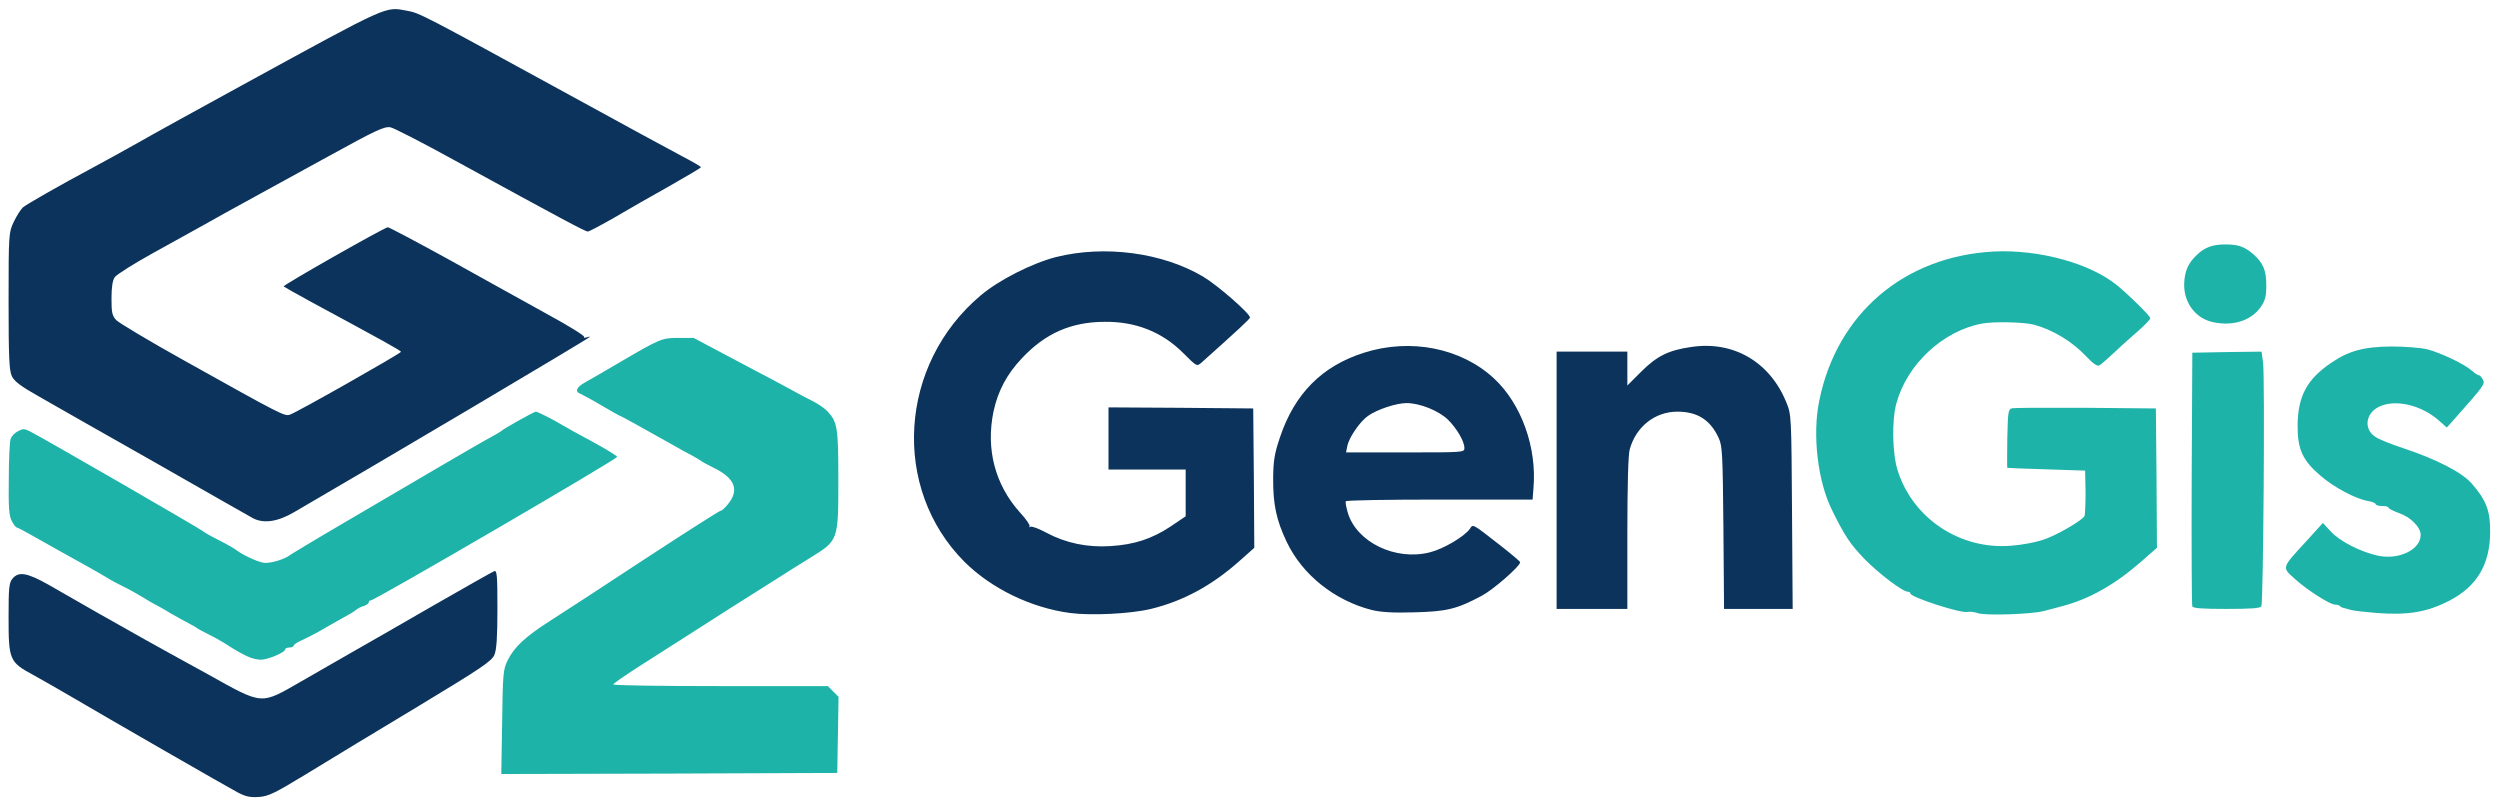
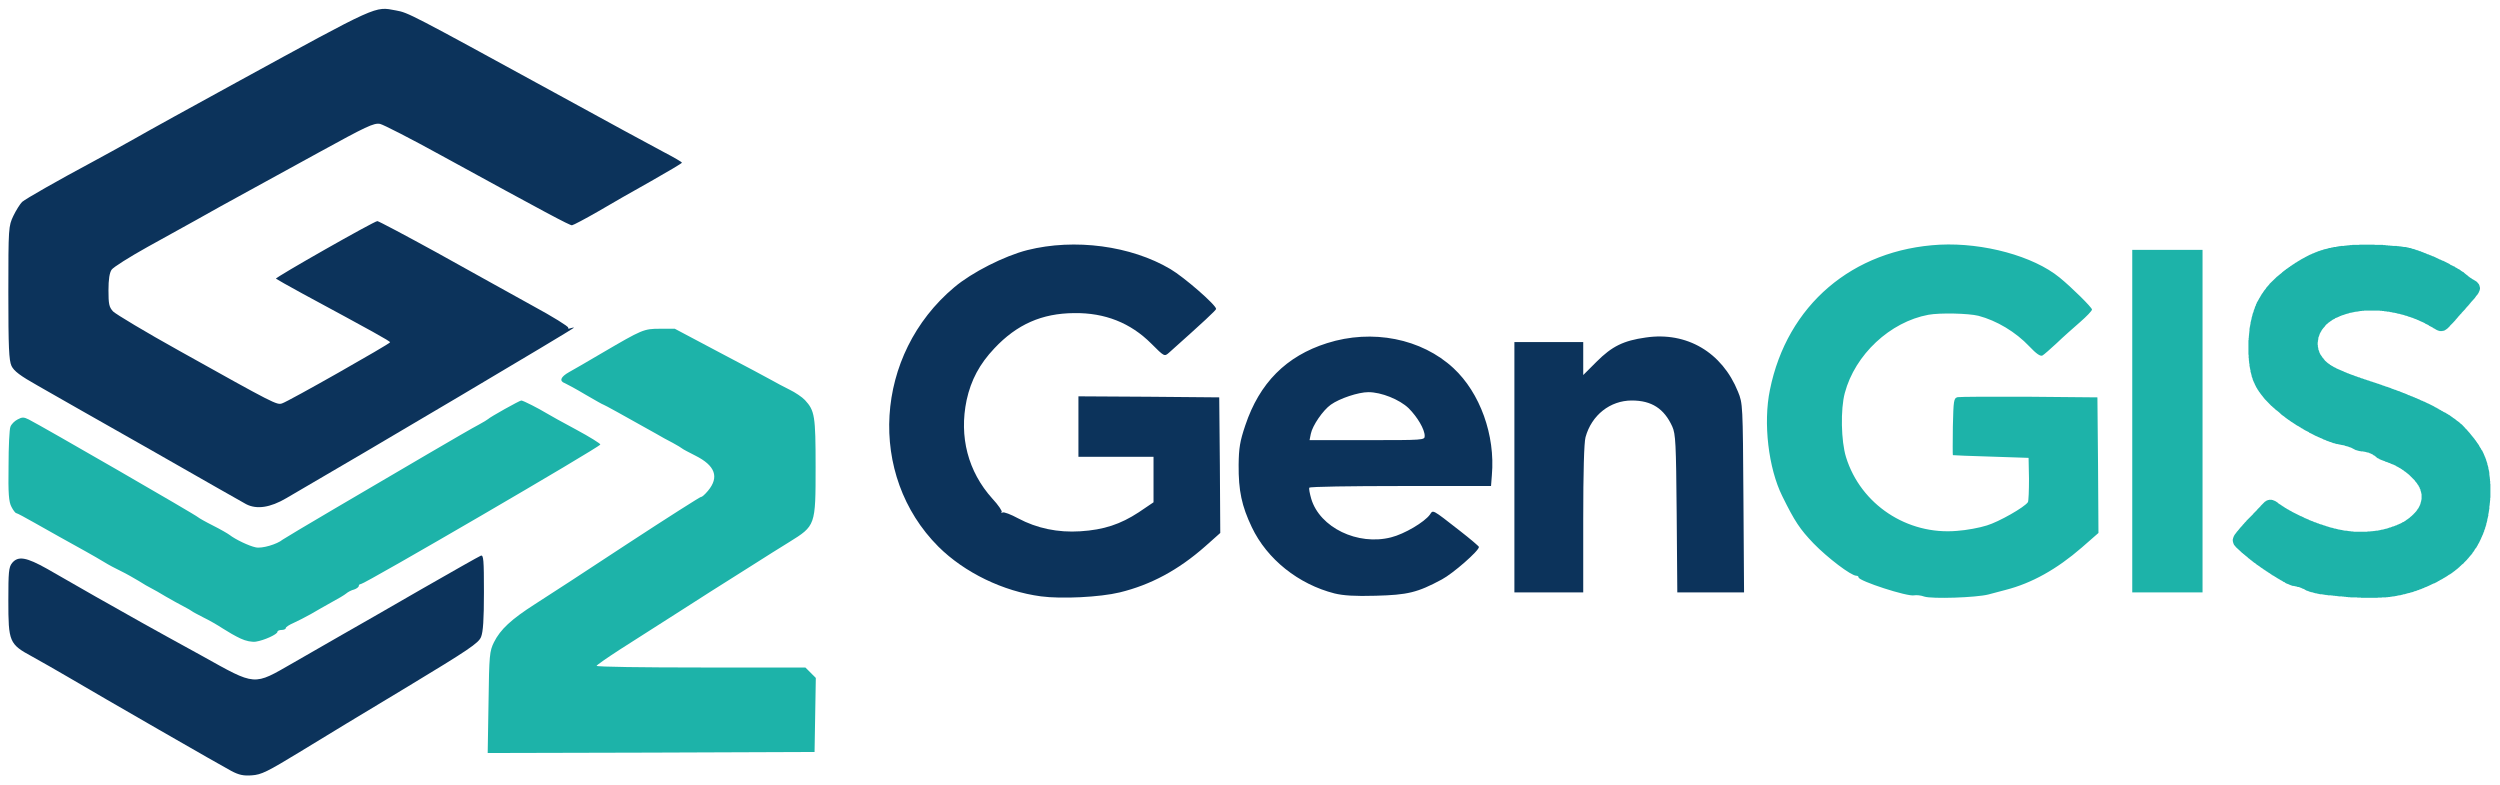
- <svg xmlns="http://www.w3.org/2000/svg" viewBox="0 0 1166 376" width="1166" height="376">
+ <svg xmlns="http://www.w3.org/2000/svg" viewBox="0 0 1198.5 376" width="1198.5" height="376">
  <path fill="#0c335b" fill-rule="nonzero" d="M110.9 369.6C106.3 367.2 49.3 334.4 32.5 324.5C27.5 321.6 19.9 317.2 15.5 314.8C4.4 308.8 4.0 307.8 4.0 287.9C4.0 274.2 4.2 271.9 5.8 269.9C8.7 266.4 12.6 267.1 22.6 272.7C27.5 275.5 38.0 281.5 46.0 286.1C54.0 290.6 63.9 296.2 68.0 298.5C72.1 300.8 85.1 308.0 96.8 314.4C123.0 329.0 121.3 328.8 140.5 317.8C147.7 313.7 158.2 307.6 164.0 304.3C169.8 301.0 186.8 291.3 201.8 282.6C216.8 274.0 229.7 266.7 230.5 266.4C231.8 265.9 232.0 268.3 232.0 283.9C232.0 297.1 231.6 303.0 230.6 305.4C229.4 308.3 224.7 311.5 195.4 329.2C176.7 340.4 153.5 354.5 143.7 360.5C128.1 370.0 125.3 371.4 120.7 371.7C116.7 372.0 114.5 371.5 110.9 369.6ZM499.1 285.9C480.9 283.5 462.4 274.5 449.9 262.1C415.6 227.8 419.1 169.9 457.5 137.7C465.9 130.6 481.5 122.7 492.5 119.9C515.2 114.2 542.2 117.8 561.1 129.0C567.7 132.9 583.0 146.2 583.0 148.1C583.0 148.7 577.2 154.1 560.4 169.1C558.2 171.0 558.2 171.0 551.9 164.7C542.0 154.8 529.7 149.9 515.0 150.1C499.5 150.2 487.5 155.5 476.7 167.0C469.6 174.5 465.5 182.2 463.4 191.8C459.7 209.4 464.1 226.1 475.7 239.0C478.6 242.1 480.6 245.1 480.2 245.5C479.8 246.0 480.0 246.0 480.6 245.7C481.2 245.3 484.6 246.6 488.1 248.5C497.1 253.3 507.2 255.4 517.9 254.7C529.2 254.0 537.2 251.3 545.9 245.6L553.0 240.8L553.0 229.9L553.0 219.0L535.0 219.0L517.0 219.0L517.0 204.5L517.0 190.0L550.8 190.2L584.5 190.5L584.8 223.0L585.0 255.5L577.8 261.9C564.9 273.3 551.6 280.4 536.8 284.0C527.3 286.3 508.9 287.2 499.1 285.9ZM639.8 284.5C622.5 280.1 607.4 268.1 600.1 252.7C595.3 242.6 593.7 235.3 593.8 222.8C593.9 214.8 594.4 211.6 597.0 203.9C603.8 183.6 616.6 170.7 636.2 164.5C657.9 157.6 681.5 162.3 696.8 176.5C709.5 188.3 716.9 208.6 715.2 227.8L714.8 233.0L671.5 233.0C647.6 233.0 627.9 233.3 627.7 233.8C627.4 234.2 627.9 236.6 628.6 239.1C632.7 252.9 650.9 261.7 666.9 257.6C673.3 256.0 682.9 250.3 685.5 246.7C687.1 244.4 686.2 243.8 699.9 254.5C704.9 258.4 708.9 261.8 709.0 262.2C709.1 264.0 696.5 275.0 691.2 277.8C679.5 284.1 674.8 285.2 659.5 285.6C649.5 285.9 643.9 285.5 639.8 284.5ZM726.0 224.0L726.0 164.0L742.5 164.0L759.0 164.0L759.0 171.9L759.0 179.8L765.4 173.4C772.8 166.0 778.3 163.3 789.0 161.8C808.6 158.9 825.6 168.9 833.2 187.8C835.5 193.4 835.5 194.1 835.8 238.8L836.1 284.0L820.1 284.0L804.1 284.0L803.8 246.2C803.5 212.4 803.3 208.1 801.7 204.5C797.8 195.9 791.8 192.0 782.3 192.0C771.9 192.0 763.0 199.0 760.1 209.6C759.4 212.1 759.0 226.4 759.0 248.8L759.0 284.0L742.5 284.0L726.0 284.0L726.0 224.0ZM118.0 241.7C116.6 241.0 96.2 229.3 72.5 215.8C48.8 202.4 24.4 188.5 18.3 185.0C9.6 180.1 6.7 177.9 5.5 175.4C4.3 172.7 4.0 166.8 4.0 140.3C4.0 109.0 4.1 108.4 6.4 103.5C7.7 100.8 9.6 97.8 10.6 96.8C12.5 95.2 27.2 86.8 44.0 77.8C48.7 75.3 57.9 70.2 64.5 66.5C71.1 62.7 92.9 50.7 113.0 39.7C182.3 1.8 179.5 3.1 189.8 5.0C195.8 6.1 196.5 6.5 266.0 44.5C289.9 57.6 313.4 70.4 318.2 72.9C323.0 75.4 327.0 77.7 326.9 78.0C326.9 78.3 320.3 82.2 312.2 86.8C304.1 91.3 292.6 97.9 286.5 101.5C280.4 105.0 274.9 107.9 274.2 108.0C273.0 108.0 262.1 102.2 211.7 74.6C197.0 66.5 183.7 59.7 182.2 59.4C179.3 58.8 175.4 60.7 153.0 73.0C147.2 76.2 133.3 83.8 122.0 90.0C110.7 96.2 98.1 103.1 94.0 105.5C89.9 107.8 79.4 113.6 70.7 118.4C62.1 123.2 54.3 128.1 53.5 129.3C52.5 130.8 52.0 133.9 52.0 139.2C52.0 145.8 52.3 147.2 54.2 149.3C55.5 150.6 69.8 159.2 86.0 168.2C131.8 193.8 132.7 194.2 135.2 193.4C138.2 192.5 187.0 164.8 187.0 164.1C187.0 163.5 178.8 159.0 145.1 140.8C138.3 137.1 132.5 133.8 132.3 133.6C131.7 133.1 179.4 106.0 180.9 106.0C181.5 106.0 194.5 112.9 209.8 121.3C225.0 129.8 245.5 141.1 255.2 146.5C265.0 151.8 272.7 156.6 272.4 157.1C272.1 157.6 272.7 157.7 273.7 157.3C274.7 157.0 275.3 156.9 275.0 157.2C274.0 158.3 176.1 216.3 137.3 238.8C129.5 243.4 123.0 244.3 118.0 241.7ZM683.0 209.0C683.0 205.8 679.5 199.9 675.3 195.7C670.9 191.5 662.2 188.0 656.0 188.0C651.2 188.0 642.2 191.0 638.0 194.0C634.2 196.7 629.2 204.0 628.4 208.0L627.8 211.0L655.4 211.0C682.5 211.0 683.0 211.0 683.0 209.0Z" />
-   <path fill="#1db3a9" fill-rule="nonzero" d="M234.2 336.8C234.5 313.9 234.7 312.2 236.8 307.9C239.9 301.7 245.1 296.9 256.5 289.6C261.7 286.3 281.7 273.3 300.8 260.7C319.9 248.2 335.8 238.1 336.1 238.2C336.4 238.4 337.9 237.1 339.4 235.3C344.9 228.7 342.9 223.2 333.3 218.4C330.1 216.8 327.3 215.3 327.0 215.0C326.7 214.7 324.7 213.5 322.5 212.3C320.3 211.2 316.7 209.2 314.5 207.9C299.0 199.2 289.6 194.0 289.3 194.0C289.0 194.0 285.2 191.8 280.7 189.2C276.2 186.5 271.7 184.1 270.8 183.7C268.0 182.7 268.7 180.7 272.8 178.4C274.8 177.3 281.9 173.2 288.5 169.3C308.0 157.9 308.6 157.6 316.5 157.6L323.5 157.6L345.0 169.0C356.8 175.2 368.1 181.2 370.0 182.3C371.9 183.4 375.7 185.4 378.5 186.8C381.2 188.1 384.6 190.4 385.9 191.8C390.6 196.9 391.0 199.4 391.0 223.7C391.0 252.1 391.0 252.0 378.3 259.9C373.4 262.9 366.6 267.2 363.0 269.5C359.4 271.8 353.8 275.3 350.5 277.4C347.2 279.4 336.3 286.4 326.3 292.8C316.2 299.2 303.1 307.6 297.0 311.5C291.0 315.4 286.1 318.8 286.0 319.2C286.0 319.7 308.5 320.0 336.0 320.0L386.1 320.0L388.6 322.5L391.1 325.0L390.8 342.7L390.5 360.5L312.2 360.8L233.8 361.0L234.2 336.8ZM115.3 306.1C112.9 305.0 109.1 302.8 106.8 301.3C104.4 299.7 100.2 297.3 97.5 296.0C94.8 294.6 92.3 293.3 92.0 293.0C91.7 292.7 89.9 291.7 88.0 290.7C86.1 289.7 82.2 287.6 79.5 286.0C76.8 284.3 73.6 282.6 72.5 282.0C71.4 281.5 68.7 279.9 66.5 278.5C64.3 277.2 60.5 275.0 58.0 273.8C55.5 272.6 51.9 270.7 50.0 269.5C48.1 268.3 44.0 266.0 41.0 264.3C31.6 259.1 24.8 255.3 16.5 250.6C12.1 248.1 8.2 246.0 7.8 246.0C7.4 246.0 6.3 244.6 5.5 243.0C4.2 240.6 3.9 236.6 4.1 223.3C4.1 214.2 4.5 205.7 5.0 204.6C5.4 203.4 7.0 201.8 8.4 201.1C10.6 199.9 11.4 199.9 13.8 201.1C20.3 204.4 94.3 247.1 95.0 248.0C95.3 248.3 98.4 250.1 102.0 251.9C105.6 253.7 109.2 255.8 110.0 256.4C112.8 258.6 119.5 261.8 122.6 262.4C125.5 263.1 132.9 260.9 135.5 258.7C136.1 258.3 147.3 251.5 160.5 243.8C173.7 236.1 193.7 224.3 205.0 217.7C216.3 211.1 227.3 204.7 229.5 203.6C231.7 202.4 233.7 201.2 234.0 200.9C234.8 200.0 249.1 192.0 249.9 192.0C250.8 192.0 258.4 195.9 262.0 198.1C263.4 199.0 269.8 202.5 276.3 206.0C282.8 209.5 287.9 212.7 287.8 213.1C287.3 214.5 174.8 280.0 173.0 280.0C172.4 280.0 172.0 280.4 172.0 280.9C172.0 281.4 171.0 282.2 169.8 282.6C168.5 282.9 166.8 283.8 166.0 284.5C165.2 285.2 162.0 287.1 159.0 288.7C156.0 290.4 151.5 292.9 149.0 294.4C146.5 295.8 142.8 297.7 140.8 298.6C138.7 299.5 137.0 300.6 137.0 301.1C137.0 301.6 136.1 302.0 135.0 302.0C133.9 302.0 133.0 302.4 133.0 302.9C133.0 304.1 126.6 307.0 122.7 307.6C120.8 307.9 117.8 307.3 115.3 306.1ZM922.5 286.0C920.9 285.4 918.7 285.2 917.7 285.4C914.6 286.2 891.0 278.5 891.0 276.8C891.0 276.3 890.5 276.0 889.9 276.0C887.4 276.0 876.1 267.4 869.4 260.5C862.9 253.7 860.4 250.0 854.4 237.8C847.8 224.5 845.2 202.8 848.5 186.9C856.7 146.3 888.1 119.5 930.0 117.3C951.0 116.3 974.8 122.8 987.3 133.0C993.0 137.6 1003.0 147.5 1002.9 148.4C1002.9 149.0 1000.3 151.7 997.2 154.4C994.1 157.1 989.0 161.6 986.0 164.5C983.0 167.3 979.9 170.0 979.2 170.4C978.2 171.0 976.2 169.6 972.9 166.1C966.3 159.1 957.2 153.7 948.5 151.4C943.7 150.2 930.0 149.9 924.5 150.9C906.1 154.3 889.3 170.0 884.4 188.4C882.3 196.2 882.6 211.5 885.0 219.2C892.0 241.8 914.3 256.6 938.2 254.5C942.7 254.2 949.1 253.0 952.5 251.9C958.2 250.2 970.7 243.1 972.2 240.7C972.5 240.1 972.7 235.1 972.7 229.6L972.5 219.5L954.5 218.9C944.6 218.6 936.4 218.3 936.2 218.2C936.1 218.1 936.1 211.9 936.2 204.5C936.5 191.9 936.6 190.9 938.5 190.4C939.6 190.2 955.1 190.1 973.0 190.2L1005.5 190.5L1005.8 223.0L1006.0 255.5L998.0 262.5C986.0 272.9 974.0 279.6 961.5 282.8C959.3 283.4 955.5 284.4 953.2 285.0C947.3 286.5 926.2 287.2 922.5 286.0ZM1108.5 285.9C1103.5 285.5 1098.4 284.9 1097.0 284.6C1095.6 284.2 1094.0 283.8 1093.3 283.6C1092.6 283.5 1091.7 283.1 1091.4 282.7C1091.0 282.3 1090.0 282.0 1089.1 282.0C1086.7 282.0 1075.9 275.1 1070.2 269.9C1064.2 264.5 1064.1 265.0 1075.5 252.6L1083.4 243.9L1087.1 247.9C1091.3 252.5 1101.2 257.5 1109.2 259.2C1119.0 261.2 1129.0 256.3 1129.0 249.5C1129.0 245.9 1124.4 241.2 1118.9 239.3C1116.2 238.3 1114.0 237.2 1114.0 236.8C1114.0 236.3 1112.7 236.0 1111.0 236.0C1109.3 236.0 1108.0 235.6 1108.0 235.1C1108.0 234.7 1106.5 234.0 1104.6 233.7C1098.9 232.8 1088.5 227.3 1082.2 221.8C1073.8 214.6 1071.5 209.4 1071.6 198.0C1071.8 184.8 1076.0 176.9 1087.0 169.4C1095.4 163.6 1102.5 161.7 1115.5 161.6C1121.6 161.6 1129.0 162.2 1132.0 162.9C1138.2 164.5 1149.3 169.7 1152.9 172.9C1154.2 174.1 1155.7 175.0 1156.1 175.0C1156.6 175.0 1157.4 175.9 1158.0 177.0C1159.1 179.1 1158.7 179.7 1145.4 194.7L1141.2 199.4L1137.0 195.7C1128.9 188.8 1117.0 186.1 1109.6 189.7C1103.3 192.7 1102.3 200.1 1107.8 203.7C1109.3 204.8 1115.0 207.1 1120.5 208.9C1136.4 214.2 1148.1 220.2 1152.8 225.5C1159.5 233.2 1161.5 238.2 1161.4 248.0C1161.4 263.2 1155.2 273.6 1142.3 280.2C1132.0 285.5 1123.1 287.0 1108.5 285.9ZM1022.5 282.8C1022.2 282.1 1022.1 255.2 1022.2 223.0L1022.5 164.5L1038.7 164.2L1054.8 164.0L1055.5 169.2C1056.4 176.7 1055.6 281.2 1054.7 282.8C1054.1 283.7 1049.7 284.0 1038.4 284.0C1027.0 284.0 1022.8 283.7 1022.5 282.8ZM1031.5 150.1C1023.8 148.2 1018.5 141.0 1018.7 132.4C1018.9 126.5 1020.5 122.7 1024.7 118.8C1028.4 115.3 1032.0 114.0 1038.0 114.0C1044.0 114.0 1047.0 115.1 1051.1 118.7C1055.6 122.8 1057.0 126.1 1057.0 133.1C1057.0 138.3 1056.5 140.1 1054.4 143.2C1049.8 149.7 1041.1 152.4 1031.5 150.1Z" />
+   <path fill="#1db3a9" fill-rule="nonzero" d="M234.2 336.8C234.5 313.9 234.7 312.2 236.8 307.9C239.9 301.7 245.1 296.9 256.5 289.6C261.7 286.3 281.7 273.3 300.8 260.7C319.9 248.2 335.8 238.1 336.1 238.2C336.4 238.4 337.9 237.1 339.4 235.3C344.9 228.7 342.9 223.2 333.3 218.4C330.1 216.8 327.3 215.3 327.0 215.0C326.7 214.7 324.7 213.5 322.5 212.3C320.3 211.2 316.7 209.2 314.5 207.9C299.0 199.2 289.6 194.0 289.3 194.0C289.0 194.0 285.2 191.8 280.7 189.2C276.2 186.5 271.7 184.1 270.8 183.7C268.0 182.7 268.7 180.7 272.8 178.4C274.8 177.3 281.9 173.2 288.5 169.3C308.0 157.9 308.6 157.6 316.5 157.6L323.5 157.6L345.0 169.0C356.8 175.2 368.1 181.2 370.0 182.3C371.9 183.4 375.7 185.4 378.5 186.8C381.2 188.1 384.6 190.4 385.9 191.8C390.6 196.9 391.0 199.4 391.0 223.7C391.0 252.1 391.0 252.0 378.3 259.9C373.4 262.9 366.6 267.2 363.0 269.5C359.4 271.8 353.8 275.3 350.5 277.4C347.2 279.4 336.3 286.4 326.3 292.8C316.2 299.2 303.1 307.6 297.0 311.5C291.0 315.4 286.1 318.8 286.0 319.2C286.0 319.7 308.5 320.0 336.0 320.0L386.1 320.0L388.6 322.5L391.1 325.0L390.8 342.7L390.5 360.5L312.2 360.8L233.8 361.0L234.2 336.8ZM115.3 306.1C112.9 305.0 109.1 302.8 106.8 301.3C104.4 299.7 100.2 297.3 97.5 296.0C94.8 294.6 92.3 293.3 92.0 293.0C91.7 292.7 89.9 291.7 88.0 290.7C86.1 289.7 82.2 287.6 79.5 286.0C76.8 284.3 73.6 282.6 72.5 282.0C71.4 281.5 68.7 279.9 66.5 278.5C64.3 277.2 60.5 275.0 58.0 273.8C55.5 272.6 51.9 270.7 50.0 269.5C48.1 268.3 44.0 266.0 41.0 264.3C31.6 259.1 24.8 255.3 16.5 250.6C12.1 248.1 8.2 246.0 7.8 246.0C7.4 246.0 6.3 244.6 5.5 243.0C4.2 240.6 3.9 236.6 4.1 223.3C4.1 214.2 4.5 205.7 5.0 204.6C5.4 203.4 7.0 201.8 8.4 201.1C10.6 199.9 11.4 199.9 13.8 201.1C20.3 204.4 94.3 247.1 95.0 248.0C95.3 248.3 98.4 250.1 102.0 251.9C105.6 253.7 109.2 255.8 110.0 256.4C112.8 258.6 119.5 261.8 122.6 262.4C125.5 263.1 132.9 260.9 135.5 258.7C136.1 258.3 147.3 251.5 160.5 243.8C173.7 236.1 193.7 224.3 205.0 217.7C216.3 211.1 227.3 204.7 229.5 203.6C231.7 202.4 233.7 201.2 234.0 200.9C234.8 200.0 249.1 192.0 249.9 192.0C250.8 192.0 258.4 195.9 262.0 198.1C263.4 199.0 269.8 202.5 276.3 206.0C282.8 209.5 287.9 212.7 287.8 213.1C287.3 214.5 174.8 280.0 173.0 280.0C172.4 280.0 172.0 280.4 172.0 280.9C172.0 281.4 171.0 282.2 169.8 282.6C168.5 282.9 166.8 283.8 166.0 284.5C165.2 285.2 162.0 287.1 159.0 288.7C156.0 290.4 151.5 292.9 149.0 294.4C146.5 295.8 142.8 297.7 140.8 298.6C138.7 299.5 137.0 300.6 137.0 301.1C137.0 301.6 136.1 302.0 135.0 302.0C133.9 302.0 133.0 302.4 133.0 302.9C133.0 304.1 126.6 307.0 122.7 307.6C120.8 307.9 117.8 307.3 115.3 306.1ZM922.5 286.0C920.9 285.4 918.7 285.2 917.7 285.4C914.6 286.2 891.0 278.5 891.0 276.8C891.0 276.3 890.5 276.0 889.9 276.0C887.4 276.0 876.1 267.4 869.4 260.5C862.9 253.7 860.4 250.0 854.4 237.8C847.8 224.5 845.2 202.8 848.5 186.9C856.7 146.3 888.1 119.5 930.0 117.3C951.0 116.3 974.8 122.8 987.3 133.0C993.0 137.6 1003.0 147.5 1002.9 148.4C1002.9 149.0 1000.3 151.7 997.2 154.4C994.1 157.1 989.0 161.6 986.0 164.5C983.0 167.3 979.9 170.0 979.2 170.4C978.2 171.0 976.2 169.6 972.9 166.1C966.3 159.1 957.2 153.7 948.5 151.4C943.7 150.2 930.0 149.9 924.5 150.9C906.1 154.3 889.3 170.0 884.4 188.4C882.3 196.2 882.6 211.5 885.0 219.2C892.0 241.8 914.3 256.6 938.2 254.5C942.7 254.2 949.1 253.0 952.5 251.9C958.2 250.2 970.7 243.1 972.2 240.7C972.5 240.1 972.7 235.1 972.7 229.6L972.5 219.5L954.5 218.9C944.6 218.6 936.4 218.3 936.2 218.2C936.1 218.1 936.1 211.9 936.2 204.5C936.5 191.9 936.6 190.9 938.5 190.4C939.6 190.2 955.1 190.1 973.0 190.2L1005.5 190.5L1005.8 223.0L1006.0 255.5L998.0 262.5C986.0 272.9 974.0 279.6 961.5 282.8C959.3 283.4 955.5 284.4 953.2 285.0C947.3 286.5 926.2 287.2 922.5 286.0ZM1022.2 119.8L1055.9 119.8L1055.9 284.0L1022.2 284.0ZM1122.2 117.9L1122.1 118.0L1121.5 118.0L1121.4 118.1L1120.9 118.1L1120.9 118.2L1120.4 118.2L1120.4 118.3L1119.9 118.3L1119.9 118.4L1119.4 118.4L1119.4 118.4L1118.9 118.4L1118.9 118.5L1118.4 118.5L1118.4 118.6L1117.6 118.7L1117.5 118.8L1117.3 118.8L1117.2 118.9L1116.9 118.9L1116.8 118.9L1116.5 118.9L1116.4 119.0L1116.2 119.0L1116.1 119.1L1115.9 119.1L1115.8 119.2L1115.5 119.2L1115.4 119.3L1115.2 119.3L1115.1 119.4L1114.5 119.4L1114.4 119.5L1114.3 119.5L1114.2 119.6L1113.9 119.6L1113.6 119.8L1113.4 119.8L1113.3 119.9L1113.1 119.9L1113.0 119.9L1112.9 119.9L1112.8 120.0L1112.6 120.0L1112.5 120.1L1112.4 120.1L1112.3 120.2L1112.1 120.2L1112.0 120.3L1111.9 120.3L1111.8 120.4L1111.4 120.4L1111.1 120.6L1110.7 120.7L1110.4 120.9L1110.3 120.9L1110.0 121.0L1109.9 121.0L1109.4 121.3L1109.3 121.3L1108.9 121.5L1108.7 121.5L1107.8 122.0L1107.6 122.0L1104.9 123.4L1104.8 123.5L1104.2 123.8L1104.0 123.9L1102.9 124.5L1102.7 124.7L1102.4 124.8L1102.3 124.9L1101.6 125.3L1100.7 125.9L1100.4 126.0L1099.8 126.5L1099.5 126.6L1099.4 126.8L1099.3 126.8L1099.1 126.9L1099.0 126.9L1098.9 127.1L1098.8 127.1L1098.6 127.3L1098.5 127.3L1098.4 127.4L1098.0 127.6L1097.8 127.9L1097.7 127.9L1097.5 128.0L1097.4 128.0L1097.3 128.2L1096.9 128.4L1096.7 128.6L1096.4 128.8L1096.1 129.0L1096.0 129.0L1095.8 129.3L1095.7 129.3L1095.4 129.5L1095.4 129.5L1095.1 129.8L1095.0 129.8L1094.3 130.4L1094.2 130.4L1093.8 130.9L1093.7 130.9L1093.3 131.3L1093.2 131.3L1092.8 131.7L1092.7 131.7L1092.2 132.2L1092.1 132.2L1091.7 132.6L1091.6 132.6L1090.9 133.3L1090.9 133.3L1088.0 136.1L1088.0 136.2L1087.4 136.9L1087.4 136.9L1086.5 137.9L1086.5 137.9L1086.3 138.2L1086.3 138.3L1085.3 139.5L1085.1 139.9L1084.9 140.1L1084.9 140.2L1084.2 141.1L1084.1 141.4L1083.8 141.8L1083.4 142.6L1083.2 142.8L1083.0 143.2L1082.9 143.4L1082.5 144.1L1082.4 144.3L1081.9 145.1L1081.9 145.3L1081.5 146.0L1081.5 146.2L1081.4 146.4L1081.4 146.6L1081.1 147.0L1081.0 147.4L1080.9 147.7L1080.9 147.9L1080.8 147.9L1080.8 148.1L1080.7 148.2L1080.7 148.4L1080.6 148.4L1080.6 148.6L1080.5 148.7L1080.5 148.9L1080.4 148.9L1080.4 149.1L1080.4 149.2L1080.4 149.4L1080.3 149.4L1080.3 149.6L1080.2 149.7L1080.2 149.9L1080.0 150.2L1080.0 150.4L1079.9 150.5L1079.9 150.7L1079.8 151.0L1079.8 151.3L1079.7 151.4L1079.7 151.6L1079.6 151.7L1079.6 151.9L1079.5 152.0L1079.5 152.3L1079.4 152.4L1079.4 152.6L1079.4 152.7L1079.4 152.9L1079.3 153.0L1079.3 153.4L1079.2 153.4L1079.2 153.7L1079.1 153.8L1079.1 154.1L1079.0 154.2L1079.0 154.5L1078.9 154.6L1078.9 154.9L1078.9 155.0L1078.9 155.4L1078.8 155.4L1078.8 155.9L1078.7 155.9L1078.7 156.4L1078.6 156.4L1078.6 156.9L1078.5 156.9L1078.5 157.4L1078.4 157.5L1078.4 158.1L1078.4 158.2L1078.4 158.9L1078.3 158.9L1078.3 159.8L1078.2 159.9L1078.2 160.8L1078.1 160.9L1078.1 161.9L1078.0 161.9L1078.0 163.0L1077.9 163.1L1077.9 164.7L1077.9 164.8L1077.9 168.2L1077.9 168.3L1077.9 170.0L1078.0 170.1L1078.0 171.7L1078.1 171.8L1078.1 172.9L1078.2 172.9L1078.2 173.8L1078.3 173.9L1078.3 174.4L1078.4 174.5L1078.4 175.0L1078.4 175.1L1078.4 175.5L1078.5 175.6L1078.5 176.0L1078.6 176.1L1078.6 176.5L1078.7 176.6L1078.7 177.0L1078.8 177.1L1078.8 177.4L1078.9 177.5L1078.9 178.3L1079.0 178.4L1079.0 178.6L1079.1 178.7L1079.1 178.9L1079.2 179.0L1079.2 179.4L1079.4 179.7L1079.4 179.9L1079.4 180.0L1079.5 180.6L1079.6 180.7L1079.6 180.9L1079.7 180.9L1079.7 181.1L1079.8 181.2L1079.8 181.4L1079.9 181.4L1079.9 181.9L1080.1 182.1L1080.1 182.3L1080.4 182.9L1080.4 183.1L1080.8 183.7L1080.8 183.9L1081.8 185.9L1081.9 186.0L1082.3 186.7L1082.4 186.9L1082.4 186.9L1082.6 187.1L1082.6 187.2L1082.8 187.4L1082.8 187.4L1082.9 187.6L1082.9 187.7L1083.1 187.9L1083.1 187.9L1083.3 188.1L1083.4 188.4L1083.7 188.7L1083.9 189.0L1084.2 189.4L1084.2 189.4L1084.8 190.1L1084.8 190.2L1085.2 190.6L1085.2 190.7L1085.6 191.1L1085.6 191.2L1086.3 191.9L1086.3 191.9L1088.9 194.6L1089.0 194.6L1089.8 195.4L1089.9 195.4L1090.4 195.9L1090.5 195.9L1090.9 196.4L1091.0 196.4L1091.6 196.9L1091.7 196.9L1092.2 197.4L1092.3 197.4L1093.9 198.9L1093.9 198.9L1094.3 199.2L1094.4 199.2L1094.7 199.5L1094.8 199.5L1096.0 200.5L1096.1 200.5L1096.3 200.7L1096.6 200.9L1096.9 201.1L1096.9 201.1L1097.1 201.3L1097.4 201.4L1097.7 201.7L1097.8 201.7L1097.9 201.9L1098.3 202.0L1098.5 202.3L1098.6 202.3L1098.8 202.4L1098.9 202.4L1099.0 202.6L1099.1 202.6L1100.3 203.4L1100.5 203.5L1100.7 203.7L1100.9 203.8L1101.4 204.1L1102.2 204.5L1102.4 204.7L1102.6 204.8L1102.8 204.9L1103.0 205.0L1103.2 205.2L1103.4 205.3L1103.6 205.4L1103.9 205.5L1104.0 205.7L1104.3 205.8L1104.9 206.2L1106.9 207.2L1107.0 207.4L1107.9 207.8L1108.1 207.9L1110.4 209.1L1110.6 209.1L1111.5 209.6L1111.7 209.6L1112.4 210.0L1112.6 210.0L1113.4 210.4L1113.5 210.4L1113.9 210.7L1114.1 210.7L1114.5 210.9L1114.7 210.9L1115.4 211.3L1115.8 211.4L1116.0 211.5L1116.2 211.5L1116.3 211.6L1116.7 211.7L1116.9 211.9L1117.1 211.9L1117.2 211.9L1117.4 211.9L1117.4 212.0L1117.6 212.0L1117.7 212.1L1117.9 212.1L1117.9 212.2L1118.1 212.2L1118.2 212.3L1118.4 212.3L1118.4 212.4L1118.6 212.4L1118.9 212.5L1119.2 212.5L1119.5 212.7L1119.8 212.7L1119.9 212.8L1120.1 212.8L1120.2 212.9L1120.4 212.9L1120.5 212.9L1120.9 212.9L1120.9 213.0L1121.3 213.0L1121.4 213.1L1121.8 213.1L1121.9 213.2L1122.3 213.2L1122.4 213.3L1123.1 213.4L1123.2 213.4L1123.4 213.4L1123.5 213.5L1124.1 213.6L1124.4 213.8L1124.7 213.8L1124.8 213.9L1124.9 213.9L1125.3 214.0L1125.5 214.0L1125.6 214.1L1126.0 214.2L1126.3 214.4L1126.7 214.4L1126.9 214.6L1127.1 214.6L1129.4 215.8L1129.6 215.8L1130.1 216.0L1130.4 216.0L1130.4 216.1L1130.8 216.1L1130.9 216.2L1131.2 216.2L1131.3 216.3L1131.8 216.3L1131.9 216.4L1132.4 216.4L1132.5 216.4L1132.9 216.4L1133.0 216.5L1133.9 216.6L1134.0 216.7L1134.3 216.7L1134.4 216.8L1134.6 216.8L1134.7 216.9L1135.3 216.9L1135.4 217.0L1135.8 217.1L1136.0 217.3L1136.2 217.3L1137.5 217.9L1137.7 218.1L1137.8 218.1L1137.9 218.3L1138.3 218.4L1138.9 218.9L1139.2 219.1L1139.4 219.4L1139.5 219.4L1139.9 219.7L1140.5 219.9L1140.7 220.1L1141.0 220.3L1141.2 220.3L1141.8 220.6L1141.9 220.6L1142.6 220.9L1142.8 220.9L1142.9 221.0L1143.3 221.1L1143.5 221.3L1143.9 221.4L1144.2 221.5L1144.6 221.6L1144.9 221.8L1145.3 221.9L1145.5 222.0L1145.7 222.0L1145.9 222.2L1146.1 222.2L1146.4 222.4L1146.5 222.4L1146.9 222.6L1147.1 222.6L1148.8 223.4L1148.9 223.6L1149.7 223.9L1149.9 224.1L1150.9 224.6L1151.0 224.8L1151.1 224.8L1151.3 224.9L1151.4 224.9L1151.5 225.1L1151.6 225.1L1151.8 225.3L1151.9 225.3L1152.0 225.4L1152.4 225.6L1152.6 225.9L1152.9 226.0L1153.9 226.8L1153.9 226.8L1154.9 227.6L1154.9 227.6L1157.2 229.9L1157.2 229.9L1157.7 230.4L1157.7 230.5L1158.0 230.9L1158.0 230.9L1158.4 231.3L1158.4 231.4L1158.6 231.6L1158.8 231.9L1159.0 232.2L1159.0 232.3L1159.4 232.7L1159.5 233.1L1159.7 233.3L1160.0 233.9L1160.0 234.1L1160.4 234.8L1160.4 234.9L1160.4 235.0L1160.4 235.3L1160.5 235.4L1160.5 235.5L1160.6 235.6L1160.6 235.9L1160.7 235.9L1160.7 236.3L1160.8 236.4L1160.8 236.8L1160.9 236.9L1160.9 237.6L1160.9 237.7L1160.9 238.6L1160.9 238.7L1160.9 239.4L1160.8 239.5L1160.8 239.9L1160.7 240.0L1160.7 240.4L1160.6 240.4L1160.6 240.7L1160.5 240.8L1160.5 241.0L1160.4 241.1L1160.4 241.3L1160.4 241.4L1160.3 241.8L1160.1 242.0L1160.1 242.2L1159.5 243.4L1159.4 243.5L1159.3 243.8L1159.1 243.9L1159.1 244.0L1158.9 244.2L1158.8 244.5L1158.5 244.8L1158.5 244.9L1158.3 245.1L1158.3 245.2L1157.9 245.5L1157.9 245.6L1157.1 246.4L1157.1 246.5L1156.9 246.6L1156.0 247.5L1155.9 247.5L1155.5 247.9L1155.4 247.9L1155.1 248.3L1155.0 248.3L1154.1 249.0L1154.0 249.0L1153.1 249.7L1152.9 249.8L1152.3 250.2L1151.7 250.4L1151.5 250.6L1150.5 251.1L1150.4 251.1L1149.6 251.5L1149.4 251.5L1149.0 251.8L1148.9 251.8L1148.6 251.9L1148.2 252.0L1147.9 252.2L1147.8 252.2L1147.7 252.3L1147.5 252.3L1147.4 252.4L1147.3 252.4L1147.2 252.4L1147.0 252.4L1146.9 252.5L1146.8 252.5L1146.7 252.6L1146.5 252.6L1146.4 252.7L1146.3 252.7L1146.2 252.8L1146.0 252.8L1145.9 252.9L1145.8 252.9L1145.7 252.9L1145.5 252.9L1145.4 253.0L1145.3 253.0L1144.9 253.2L1144.7 253.2L1144.4 253.4L1144.1 253.4L1143.8 253.5L1143.5 253.5L1143.4 253.6L1143.2 253.6L1143.1 253.7L1142.9 253.7L1142.8 253.8L1142.5 253.8L1142.4 253.9L1142.1 253.9L1142.0 253.9L1141.8 253.9L1141.7 254.0L1141.4 254.0L1141.3 254.1L1140.9 254.1L1140.9 254.2L1140.4 254.2L1140.4 254.3L1140.0 254.3L1139.9 254.4L1139.5 254.4L1139.4 254.4L1138.9 254.4L1138.9 254.5L1138.4 254.5L1138.3 254.6L1137.5 254.6L1137.4 254.7L1136.4 254.7L1136.4 254.8L1135.0 254.8L1134.9 254.9L1133.2 254.9L1133.1 254.9L1129.9 254.9L1129.8 254.9L1128.3 254.9L1128.2 254.8L1127.2 254.8L1127.1 254.7L1126.4 254.7L1126.3 254.6L1125.7 254.6L1125.6 254.5L1125.1 254.5L1125.0 254.4L1124.5 254.4L1124.4 254.4L1123.9 254.4L1123.9 254.3L1123.4 254.3L1123.4 254.2L1122.9 254.2L1122.9 254.1L1121.9 254.0L1121.9 253.9L1121.6 253.9L1121.5 253.9L1121.2 253.9L1121.1 253.8L1120.9 253.8L1120.8 253.7L1120.4 253.7L1120.4 253.6L1120.1 253.6L1120.0 253.5L1119.8 253.5L1119.7 253.4L1119.4 253.4L1119.4 253.4L1119.1 253.4L1119.0 253.3L1118.8 253.3L1118.7 253.2L1118.4 253.2L1118.4 253.1L1117.8 253.0L1117.4 252.9L1116.9 252.8L1116.5 252.6L1116.3 252.6L1116.2 252.5L1116.0 252.5L1115.9 252.4L1115.8 252.4L1115.7 252.4L1115.5 252.4L1115.4 252.3L1115.3 252.3L1115.2 252.2L1115.0 252.2L1114.9 252.1L1114.8 252.1L1114.7 252.0L1114.5 252.0L1114.4 251.9L1114.3 251.9L1114.2 251.9L1114.0 251.9L1113.9 251.8L1113.8 251.8L1113.7 251.7L1113.5 251.7L1113.2 251.5L1112.9 251.5L1112.9 251.4L1112.7 251.4L1112.6 251.4L1112.4 251.4L1112.4 251.3L1111.9 251.2L1111.7 251.0L1111.5 251.0L1111.4 250.9L1111.0 250.9L1110.8 250.7L1110.4 250.6L1110.1 250.4L1109.7 250.4L1109.4 250.2L1109.0 250.1L1108.8 249.9L1108.6 249.9L1108.4 249.8L1108.2 249.8L1107.9 249.6L1107.8 249.6L1107.4 249.4L1107.2 249.4L1106.6 249.0L1106.4 249.0L1105.9 248.7L1105.7 248.7L1105.1 248.4L1104.9 248.4L1104.4 248.0L1104.2 248.0L1103.3 247.5L1103.1 247.5L1100.1 246.0L1099.9 245.9L1098.7 245.3L1098.5 245.1L1097.6 244.7L1097.4 244.5L1096.4 244.0L1096.0 243.7L1095.4 243.4L1094.9 243.0L1094.7 242.9L1094.5 242.8L1094.4 242.8L1094.3 242.6L1094.2 242.6L1094.0 242.4L1093.9 242.4L1093.8 242.3L1093.7 242.3L1093.5 242.1L1093.4 242.1L1093.3 241.9L1093.2 241.9L1093.0 241.8L1092.7 241.6L1092.4 241.4L1092.1 241.2L1091.9 240.9L1091.8 240.9L1090.9 240.3L1090.0 239.9L1089.9 239.9L1089.5 239.7L1089.2 239.7L1089.1 239.6L1087.8 239.6L1087.7 239.7L1087.4 239.7L1086.9 239.9L1086.7 239.9L1086.4 240.2L1086.1 240.3L1085.9 240.5L1085.8 240.5L1083.7 242.6L1083.7 242.7L1082.1 244.3L1082.1 244.4L1080.2 246.3L1080.2 246.4L1076.9 249.7L1076.9 249.8L1075.9 250.8L1075.9 250.9L1075.1 251.7L1075.1 251.8L1073.7 253.3L1073.7 253.4L1073.3 253.8L1073.3 253.9L1072.9 254.3L1072.9 254.4L1072.6 254.6L1072.6 254.7L1072.3 255.0L1072.3 255.1L1072.0 255.4L1072.0 255.4L1071.8 255.7L1071.8 255.8L1071.5 256.0L1071.5 256.1L1071.2 256.5L1070.7 257.5L1070.7 257.7L1070.6 257.8L1070.6 258.0L1070.5 258.1L1070.5 258.4L1070.4 258.5L1070.4 259.5L1070.5 259.6L1070.5 259.9L1070.6 260.0L1070.6 260.3L1070.7 260.4L1070.7 260.5L1071.0 261.2L1071.2 261.4L1071.4 261.7L1071.8 262.1L1071.8 262.2L1074.4 264.6L1074.4 264.6L1074.9 265.1L1075.0 265.1L1075.5 265.6L1075.6 265.6L1076.0 266.0L1076.1 266.0L1076.6 266.5L1076.7 266.5L1077.1 266.9L1077.2 266.9L1078.0 267.7L1078.1 267.7L1079.3 268.7L1079.4 268.7L1079.6 268.9L1079.7 268.9L1080.0 269.3L1080.1 269.3L1080.7 269.8L1081.0 269.9L1081.3 270.2L1081.4 270.2L1081.9 270.7L1082.3 270.9L1082.5 271.1L1082.9 271.3L1083.1 271.5L1083.2 271.5L1083.4 271.7L1083.7 271.9L1083.9 272.1L1084.0 272.1L1084.2 272.3L1084.5 272.4L1084.8 272.7L1084.9 272.7L1085.0 272.9L1085.1 272.9L1085.3 273.0L1085.4 273.0L1085.5 273.2L1085.6 273.2L1085.8 273.4L1085.9 273.4L1086.0 273.5L1086.1 273.5L1086.3 273.7L1086.4 273.7L1086.5 273.9L1086.6 273.9L1086.8 274.0L1086.9 274.0L1087.0 274.2L1087.1 274.2L1087.3 274.4L1087.4 274.4L1087.5 274.5L1087.6 274.5L1087.8 274.7L1087.9 274.7L1089.0 275.5L1089.3 275.6L1089.4 275.8L1090.1 276.1L1090.5 276.4L1091.2 276.8L1091.6 277.1L1091.9 277.2L1092.0 277.4L1092.3 277.4L1092.4 277.6L1092.7 277.7L1093.3 278.1L1093.7 278.3L1093.9 278.4L1094.3 278.6L1094.4 278.8L1095.4 279.2L1095.5 279.4L1096.5 279.9L1096.7 279.9L1098.0 280.5L1098.2 280.5L1098.3 280.6L1098.4 280.6L1098.8 280.8L1099.4 280.9L1099.4 280.9L1099.8 280.9L1099.9 281.0L1100.3 281.0L1100.4 281.1L1101.1 281.2L1101.2 281.3L1101.4 281.3L1101.5 281.4L1102.1 281.4L1102.2 281.5L1102.4 281.5L1102.4 281.6L1102.6 281.6L1102.7 281.7L1103.1 281.8L1104.1 282.3L1104.3 282.3L1104.6 282.4L1104.8 282.6L1105.9 283.2L1106.1 283.2L1106.5 283.4L1106.7 283.4L1106.8 283.5L1106.9 283.5L1107.3 283.7L1107.5 283.7L1107.9 283.9L1108.1 283.9L1108.2 283.9L1108.4 283.9L1108.5 284.0L1108.8 284.0L1108.9 284.1L1109.4 284.2L1109.5 284.3L1109.7 284.3L1109.8 284.4L1110.0 284.4L1110.1 284.4L1110.4 284.4L1110.5 284.5L1110.8 284.5L1110.9 284.6L1111.6 284.7L1111.7 284.8L1112.1 284.8L1112.2 284.9L1112.7 284.9L1112.8 284.9L1113.3 284.9L1113.4 285.0L1113.9 285.0L1114.0 285.1L1114.6 285.1L1114.7 285.2L1115.4 285.2L1115.4 285.3L1116.0 285.3L1116.1 285.4L1116.9 285.4L1116.9 285.4L1117.6 285.4L1117.7 285.5L1118.4 285.5L1118.5 285.6L1119.3 285.6L1119.4 285.7L1120.2 285.7L1120.3 285.8L1121.0 285.8L1121.1 285.9L1121.9 285.9L1121.9 285.9L1122.8 285.9L1122.9 286.0L1123.7 286.0L1123.8 286.1L1124.6 286.1L1124.7 286.2L1125.5 286.2L1125.6 286.3L1126.7 286.3L1126.8 286.4L1128.2 286.4L1128.3 286.4L1130.0 286.4L1130.1 286.5L1131.8 286.5L1131.9 286.6L1139.9 286.6L1139.9 286.5L1141.8 286.5L1141.9 286.4L1142.9 286.4L1143.0 286.4L1143.9 286.4L1144.0 286.3L1144.9 286.3L1144.9 286.2L1145.7 286.2L1145.8 286.1L1146.4 286.1L1146.4 286.0L1146.9 286.0L1147.0 285.9L1147.4 285.9L1147.5 285.9L1147.9 285.9L1148.0 285.8L1148.9 285.7L1149.0 285.6L1149.4 285.6L1149.4 285.5L1149.8 285.5L1149.9 285.4L1150.2 285.4L1150.3 285.4L1151.0 285.3L1151.1 285.2L1151.4 285.2L1151.4 285.1L1151.8 285.1L1151.9 285.0L1152.1 285.0L1152.2 284.9L1152.4 284.9L1152.5 284.9L1152.8 284.9L1152.9 284.8L1153.1 284.8L1153.2 284.7L1153.4 284.7L1153.5 284.6L1153.8 284.6L1153.9 284.5L1154.4 284.4L1154.8 284.3L1155.4 284.2L1155.7 284.0L1155.9 284.0L1156.3 283.9L1156.5 283.9L1156.6 283.8L1156.8 283.8L1156.9 283.7L1157.0 283.7L1157.1 283.6L1157.3 283.6L1157.4 283.5L1157.5 283.5L1157.6 283.4L1157.8 283.4L1157.9 283.4L1158.0 283.4L1158.1 283.3L1158.3 283.3L1158.4 283.2L1158.8 283.1L1159.0 282.9L1159.2 282.9L1159.3 282.9L1159.7 282.8L1159.9 282.6L1160.4 282.5L1160.6 282.4L1160.8 282.4L1161.0 282.2L1161.2 282.2L1161.4 282.0L1161.6 282.0L1161.9 281.9L1162.0 281.9L1162.4 281.6L1162.6 281.6L1162.9 281.4L1163.0 281.4L1163.3 281.3L1163.4 281.3L1163.9 281.0L1164.0 281.0L1166.7 279.7L1166.9 279.7L1168.5 278.9L1168.7 278.7L1169.4 278.4L1169.6 278.2L1170.2 277.9L1170.4 277.8L1170.8 277.6L1171.4 277.2L1171.8 277.0L1171.9 276.9L1172.2 276.8L1172.4 276.6L1172.6 276.5L1172.8 276.4L1173.4 276.0L1174.1 275.5L1174.4 275.4L1174.5 275.3L1174.6 275.3L1174.8 275.1L1174.9 275.1L1175.0 274.9L1175.4 274.8L1175.6 274.5L1175.9 274.4L1176.2 274.1L1176.5 273.9L1176.9 273.6L1176.9 273.6L1177.6 273.0L1177.7 273.0L1178.1 272.6L1178.2 272.6L1178.8 272.0L1178.9 272.0L1179.4 271.4L1179.5 271.4L1180.4 270.5L1180.5 270.5L1181.2 269.9L1181.2 269.8L1182.8 268.2L1182.8 268.1L1183.5 267.4L1183.5 267.3L1184.4 266.3L1184.4 266.2L1184.8 265.9L1184.8 265.8L1185.3 265.2L1185.4 264.9L1185.7 264.6L1185.9 264.3L1186.1 264.0L1186.1 263.9L1186.3 263.8L1186.3 263.7L1186.4 263.5L1186.4 263.4L1187.3 262.3L1187.4 262.0L1187.8 261.4L1188.1 260.7L1188.3 260.5L1189.5 258.0L1189.5 257.9L1189.9 257.1L1189.9 256.9L1190.2 256.5L1190.2 256.4L1190.5 255.7L1190.5 255.5L1190.6 255.4L1190.7 255.0L1190.9 254.8L1190.9 254.6L1190.9 254.5L1190.9 254.4L1191.0 254.3L1191.0 254.1L1191.1 254.0L1191.1 253.9L1191.2 253.8L1191.2 253.6L1191.3 253.5L1191.3 253.4L1191.4 253.3L1191.4 253.1L1191.4 253.0L1191.4 252.9L1191.5 252.8L1191.5 252.6L1191.7 252.3L1191.7 252.0L1191.9 251.7L1191.9 251.4L1191.9 251.4L1191.9 251.1L1192.0 251.0L1192.0 250.8L1192.1 250.7L1192.1 250.4L1192.2 250.4L1192.2 250.1L1192.3 250.0L1192.3 249.7L1192.4 249.6L1192.4 249.4L1192.4 249.3L1192.4 249.0L1192.5 248.9L1192.5 248.6L1192.6 248.5L1192.6 248.2L1192.7 248.1L1192.7 247.8L1192.8 247.7L1192.8 247.4L1192.9 247.3L1192.9 246.9L1192.9 246.8L1192.9 246.4L1193.0 246.3L1193.0 245.9L1193.1 245.8L1193.1 245.3L1193.2 245.2L1193.2 244.7L1193.3 244.6L1193.3 244.1L1193.4 244.0L1193.4 243.4L1193.4 243.4L1193.4 242.7L1193.5 242.6L1193.5 241.9L1193.6 241.9L1193.6 241.0L1193.7 240.9L1193.7 240.0L1193.8 239.9L1193.8 238.7L1193.9 238.6L1193.9 232.0L1193.8 231.9L1193.8 230.6L1193.7 230.5L1193.7 229.5L1193.6 229.4L1193.6 228.6L1193.5 228.5L1193.5 227.9L1193.4 227.9L1193.4 227.2L1193.4 227.1L1193.3 226.0L1193.2 225.9L1193.2 225.5L1193.1 225.4L1193.0 224.7L1192.9 224.6L1192.9 224.4L1192.9 224.3L1192.9 223.9L1192.8 223.9L1192.8 223.6L1192.7 223.5L1192.7 223.3L1192.6 223.2L1192.6 222.9L1192.5 222.9L1192.4 222.3L1192.4 222.2L1192.4 222.0L1192.2 221.7L1192.2 221.4L1192.1 221.4L1192.1 221.2L1192.0 221.1L1192.0 220.9L1191.9 220.9L1191.9 220.7L1191.9 220.6L1191.9 220.4L1191.8 220.4L1191.7 219.9L1191.5 219.7L1191.5 219.5L1191.4 219.3L1191.4 219.1L1191.1 218.7L1191.1 218.5L1190.8 217.9L1190.8 217.8L1189.9 215.9L1189.7 215.8L1189.4 215.2L1189.3 215.0L1189.2 214.8L1189.0 214.6L1188.9 214.4L1188.6 213.9L1188.5 213.7L1188.4 213.5L1188.4 213.4L1187.9 212.8L1187.8 212.5L1187.6 212.4L1187.4 212.0L1187.2 211.8L1187.0 211.4L1186.8 211.2L1186.8 211.1L1186.5 210.9L1186.5 210.8L1186.3 210.5L1186.3 210.4L1186.0 210.2L1186.0 210.1L1185.0 208.9L1185.0 208.9L1184.6 208.4L1184.6 208.4L1184.2 207.9L1184.2 207.9L1183.8 207.4L1183.8 207.4L1183.3 206.9L1183.3 206.8L1182.7 206.2L1182.7 206.1L1181.9 205.4L1181.9 205.3L1180.1 203.4L1180.0 203.4L1179.4 202.9L1179.4 202.9L1178.9 202.4L1178.9 202.4L1178.5 202.1L1178.4 202.1L1178.1 201.8L1178.0 201.8L1176.8 200.8L1176.4 200.6L1176.2 200.4L1176.1 200.4L1175.9 200.2L1175.6 200.0L1175.4 199.8L1175.3 199.8L1174.1 198.9L1173.9 198.9L1173.7 198.7L1173.2 198.4L1173.0 198.3L1172.8 198.2L1172.6 198.0L1171.3 197.4L1171.1 197.2L1170.4 196.9L1170.2 196.7L1169.0 196.1L1168.9 195.9L1168.3 195.7L1168.1 195.5L1167.2 195.1L1167.0 194.9L1164.0 193.4L1163.9 193.4L1162.1 192.5L1161.9 192.5L1161.2 192.1L1161.0 192.1L1160.4 191.8L1160.3 191.8L1159.7 191.4L1159.5 191.4L1158.2 190.8L1158.0 190.8L1157.6 190.5L1157.4 190.5L1157.2 190.4L1157.0 190.4L1156.8 190.2L1156.6 190.2L1156.4 190.0L1156.2 190.0L1155.9 189.9L1155.8 189.9L1155.5 189.7L1155.4 189.7L1155.1 189.5L1154.9 189.5L1154.7 189.4L1154.5 189.4L1154.1 189.1L1153.9 189.1L1153.7 188.9L1153.5 188.9L1153.1 188.7L1152.9 188.7L1152.7 188.5L1152.5 188.5L1152.3 188.4L1152.1 188.4L1151.9 188.2L1151.7 188.2L1151.0 187.9L1150.9 187.9L1150.4 187.6L1149.9 187.5L1149.7 187.4L1149.5 187.4L1149.4 187.3L1149.3 187.3L1149.2 187.2L1148.8 187.1L1148.5 186.9L1148.4 186.9L1148.3 186.9L1147.9 186.8L1147.6 186.6L1147.4 186.6L1146.9 186.4L1146.5 186.3L1146.3 186.1L1146.1 186.1L1146.0 186.0L1145.6 185.9L1145.4 185.8L1145.2 185.8L1145.1 185.7L1144.9 185.7L1144.9 185.6L1144.7 185.6L1144.6 185.5L1144.4 185.5L1144.4 185.4L1144.2 185.4L1144.1 185.4L1143.9 185.4L1143.9 185.3L1143.7 185.3L1143.6 185.2L1143.4 185.2L1143.4 185.1L1143.2 185.1L1143.1 185.0L1142.9 185.0L1142.9 184.9L1142.4 184.9L1142.2 184.7L1142.0 184.7L1141.9 184.6L1141.8 184.6L1141.7 184.5L1141.3 184.4L1141.0 184.3L1140.9 184.3L1140.8 184.2L1140.6 184.2L1140.5 184.1L1140.4 184.1L1140.3 184.0L1140.1 184.0L1140.0 183.9L1139.6 183.9L1139.4 183.7L1139.1 183.7L1139.0 183.6L1138.9 183.6L1138.8 183.5L1138.6 183.5L1138.5 183.4L1138.4 183.4L1138.3 183.4L1138.1 183.4L1138.0 183.3L1137.9 183.3L1137.8 183.2L1137.6 183.2L1137.5 183.1L1137.4 183.1L1137.3 183.0L1137.1 183.0L1137.0 182.9L1136.9 182.9L1136.8 182.9L1136.6 182.9L1136.5 182.8L1136.4 182.8L1136.3 182.7L1136.1 182.7L1136.0 182.6L1135.9 182.6L1135.8 182.5L1135.6 182.5L1135.5 182.4L1135.4 182.4L1135.3 182.4L1135.1 182.4L1135.0 182.3L1134.9 182.3L1134.8 182.2L1134.6 182.2L1134.5 182.1L1134.4 182.1L1134.3 182.0L1134.1 182.0L1134.0 181.9L1133.9 181.9L1133.8 181.9L1133.6 181.9L1133.5 181.8L1133.4 181.8L1133.3 181.7L1133.1 181.7L1133.0 181.6L1132.9 181.6L1132.8 181.5L1132.6 181.5L1132.5 181.4L1132.4 181.4L1132.3 181.4L1132.1 181.4L1132.0 181.3L1131.6 181.2L1131.4 181.0L1131.2 181.0L1131.1 180.9L1130.9 180.9L1130.9 180.9L1130.7 180.9L1130.6 180.8L1130.4 180.8L1130.4 180.7L1129.9 180.6L1129.7 180.4L1129.5 180.4L1129.4 180.4L1129.3 180.4L1129.2 180.3L1128.8 180.2L1128.5 180.0L1128.1 179.9L1127.9 179.8L1127.7 179.8L1127.6 179.7L1127.2 179.6L1126.5 179.3L1126.1 179.2L1125.9 179.0L1125.7 179.0L1125.4 178.9L1125.3 178.9L1125.0 178.7L1124.9 178.7L1124.6 178.5L1124.4 178.5L1124.0 178.3L1123.9 178.3L1123.4 178.0L1123.3 178.0L1122.9 177.8L1122.7 177.8L1122.3 177.5L1122.1 177.5L1121.5 177.2L1121.4 177.2L1120.6 176.8L1120.4 176.8L1119.8 176.4L1119.6 176.3L1118.7 175.9L1118.5 175.7L1118.1 175.5L1117.9 175.4L1117.7 175.3L1117.5 175.1L1117.0 174.9L1116.8 174.6L1116.4 174.4L1116.2 174.2L1116.1 174.2L1114.5 172.8L1114.5 172.7L1113.9 172.0L1113.9 171.9L1113.3 171.3L1113.3 171.2L1112.8 170.5L1112.7 170.3L1112.5 170.1L1111.9 168.9L1111.9 168.8L1111.8 168.5L1111.8 168.4L1111.7 168.3L1111.7 168.1L1111.6 168.0L1111.6 167.9L1111.4 167.5L1111.4 167.3L1111.4 167.2L1111.4 166.9L1111.3 166.8L1111.3 166.4L1111.2 166.3L1111.2 165.5L1111.1 165.4L1111.1 164.1L1111.2 164.0L1111.2 163.3L1111.3 163.2L1111.3 162.8L1111.4 162.7L1111.4 162.3L1111.4 162.2L1111.5 161.6L1111.6 161.5L1111.6 161.4L1111.7 161.3L1111.7 161.1L1111.8 161.0L1111.9 160.6L1112.0 160.4L1112.0 160.2L1112.7 158.9L1112.9 158.7L1112.9 158.4L1113.1 158.3L1113.3 157.9L1113.5 157.7L1113.7 157.4L1114.6 156.4L1114.6 156.3L1115.4 155.4L1115.5 155.4L1116.5 154.5L1116.6 154.5L1117.2 154.0L1117.3 154.0L1118.4 153.2L1119.3 152.8L1119.4 152.6L1120.1 152.3L1120.3 152.3L1121.0 151.9L1121.2 151.9L1121.4 151.7L1121.6 151.7L1121.9 151.5L1122.0 151.5L1122.7 151.2L1122.9 151.2L1122.9 151.1L1123.4 151.0L1123.6 150.9L1123.8 150.9L1124.1 150.7L1124.4 150.7L1124.4 150.6L1124.6 150.6L1124.7 150.5L1124.9 150.5L1125.2 150.4L1125.4 150.4L1125.5 150.3L1126.1 150.2L1126.4 150.0L1126.8 150.0L1126.9 149.9L1127.1 149.9L1127.2 149.9L1127.4 149.9L1127.5 149.8L1127.9 149.8L1127.9 149.7L1128.3 149.7L1128.4 149.6L1128.7 149.6L1128.8 149.5L1129.2 149.5L1129.3 149.4L1129.7 149.4L1129.8 149.4L1130.2 149.4L1130.3 149.3L1130.8 149.3L1130.9 149.2L1131.4 149.2L1131.5 149.1L1132.2 149.1L1132.3 149.0L1133.3 149.0L1133.4 148.9L1134.7 148.9L1134.8 148.9L1139.1 148.9L1139.2 148.9L1140.8 148.9L1140.9 149.0L1141.9 149.0L1142.0 149.1L1142.9 149.1L1142.9 149.2L1144.2 149.3L1144.3 149.4L1144.7 149.4L1144.8 149.4L1145.3 149.4L1145.4 149.5L1145.7 149.5L1145.8 149.6L1146.7 149.7L1146.8 149.8L1147.1 149.8L1147.2 149.9L1147.5 149.9L1147.6 149.9L1147.9 149.9L1148.0 150.0L1148.8 150.1L1148.9 150.2L1149.1 150.2L1149.2 150.3L1149.5 150.3L1149.6 150.4L1149.9 150.4L1149.9 150.4L1150.2 150.4L1150.3 150.5L1150.5 150.5L1150.6 150.6L1150.9 150.6L1150.9 150.7L1151.5 150.8L1151.9 150.9L1152.1 150.9L1152.2 151.0L1152.4 151.0L1152.5 151.1L1152.7 151.1L1153.0 151.3L1153.3 151.3L1153.4 151.4L1153.5 151.4L1153.6 151.4L1153.8 151.4L1153.9 151.5L1154.0 151.5L1154.1 151.6L1154.3 151.6L1154.4 151.7L1154.5 151.7L1154.6 151.8L1154.8 151.8L1154.9 151.9L1155.0 151.9L1155.1 151.9L1155.3 151.9L1155.4 152.0L1155.5 152.0L1155.6 152.1L1155.8 152.1L1155.9 152.2L1156.0 152.2L1156.1 152.3L1156.3 152.3L1156.4 152.4L1156.8 152.4L1157.0 152.6L1157.4 152.7L1157.7 152.9L1157.9 152.9L1158.1 153.0L1158.3 153.0L1158.7 153.3L1158.9 153.3L1159.3 153.5L1159.4 153.5L1159.9 153.8L1160.0 153.8L1160.8 154.2L1160.9 154.2L1162.4 154.9L1162.6 155.1L1164.3 155.9L1164.4 156.1L1165.8 156.8L1165.9 156.9L1166.4 157.1L1166.5 157.3L1166.8 157.4L1166.9 157.5L1167.2 157.6L1167.8 158.0L1168.6 158.4L1168.8 158.4L1169.1 158.6L1169.4 158.6L1169.5 158.7L1170.9 158.7L1171.0 158.6L1171.4 158.6L1171.9 158.4L1172.0 158.4L1172.4 158.1L1172.6 158.0L1173.4 157.4L1173.4 157.4L1174.5 156.3L1174.5 156.2L1175.8 154.9L1175.8 154.9L1177.2 153.4L1177.2 153.3L1177.8 152.7L1177.8 152.6L1178.4 152.0L1178.4 151.9L1179.1 151.2L1179.1 151.1L1180.1 150.1L1180.1 150.0L1181.9 148.1L1181.9 148.0L1182.4 147.5L1182.4 147.4L1182.9 146.9L1182.9 146.9L1183.4 146.4L1183.4 146.3L1183.9 145.8L1183.9 145.7L1184.4 145.2L1184.4 145.1L1185.5 143.9L1185.5 143.9L1186.4 142.9L1186.4 142.9L1186.7 142.5L1186.7 142.4L1187.0 142.1L1187.0 142.0L1187.8 141.1L1187.8 141.0L1188.1 140.6L1188.3 140.2L1188.4 140.0L1188.4 139.9L1188.7 139.4L1188.7 139.1L1188.8 139.0L1188.8 138.7L1188.9 138.6L1188.9 137.8L1188.8 137.7L1188.8 137.4L1188.7 137.3L1188.7 137.0L1188.6 136.9L1188.6 136.8L1188.3 136.1L1188.0 135.9L1188.0 135.8L1187.3 135.0L1187.2 135.0L1186.5 134.5L1186.3 134.4L1186.1 134.3L1185.9 134.2L1185.7 134.0L1185.4 133.9L1185.3 133.8L1185.2 133.8L1185.0 133.6L1184.9 133.6L1184.8 133.4L1184.7 133.4L1184.5 133.3L1184.2 133.1L1183.9 132.9L1183.9 132.9L1183.6 132.6L1183.5 132.6L1183.3 132.4L1183.2 132.4L1182.9 132.0L1182.8 132.0L1181.9 131.3L1181.9 131.3L1181.6 131.0L1181.5 131.0L1180.9 130.4L1180.8 130.4L1180.6 130.3L1180.3 130.1L1180.0 129.9L1179.9 129.9L1179.5 129.5L1179.3 129.4L1178.9 129.1L1178.6 129.0L1178.4 128.9L1178.2 128.8L1178.0 128.6L1177.0 128.1L1176.9 127.9L1175.9 127.5L1175.8 127.4L1174.5 126.8L1174.4 126.6L1171.2 125.0L1171.0 125.0L1169.8 124.4L1169.6 124.4L1168.5 123.8L1168.4 123.8L1167.0 123.1L1166.9 123.1L1166.6 122.9L1166.4 122.9L1166.2 122.8L1166.0 122.8L1165.8 122.6L1165.6 122.6L1165.4 122.4L1165.2 122.4L1164.9 122.3L1164.8 122.3L1164.4 122.0L1164.2 122.0L1163.9 121.9L1163.5 121.8L1163.3 121.6L1163.1 121.6L1162.9 121.4L1162.7 121.4L1162.4 121.3L1162.3 121.3L1162.0 121.1L1161.9 121.1L1161.2 120.8L1160.8 120.7L1160.5 120.5L1160.4 120.5L1160.3 120.4L1159.9 120.4L1159.6 120.2L1159.4 120.2L1159.4 120.1L1159.2 120.1L1159.1 120.0L1158.9 120.0L1158.9 119.9L1158.7 119.9L1158.6 119.9L1158.4 119.9L1158.4 119.8L1158.2 119.8L1158.1 119.7L1157.9 119.7L1157.6 119.5L1157.4 119.5L1157.3 119.4L1157.1 119.4L1156.8 119.3L1156.5 119.3L1156.4 119.2L1156.3 119.2L1155.9 119.0L1155.7 119.0L1155.6 118.9L1155.4 118.9L1155.3 118.9L1155.0 118.9L1154.9 118.8L1154.7 118.8L1154.6 118.7L1153.9 118.6L1153.8 118.5L1153.4 118.5L1153.3 118.4L1152.8 118.4L1152.7 118.4L1152.2 118.4L1152.1 118.3L1151.5 118.3L1151.4 118.2L1150.9 118.2L1150.8 118.1L1150.0 118.1L1149.9 118.0L1149.1 118.0L1149.0 117.9L1148.0 117.9L1147.9 117.9L1147.0 117.9L1146.9 117.8L1145.9 117.8L1145.9 117.7L1144.8 117.7L1144.7 117.6L1143.7 117.6L1143.6 117.5L1142.4 117.5L1142.4 117.4L1140.8 117.4L1140.7 117.4L1138.4 117.4L1138.4 117.3L1131.1 117.3L1131.0 117.4L1129.0 117.4L1128.9 117.4L1127.7 117.4L1127.6 117.5L1126.4 117.5L1126.4 117.6L1125.4 117.6L1125.3 117.7L1124.5 117.7L1124.4 117.8L1123.8 117.8L1123.7 117.9L1123.0 117.9L1122.9 117.9Z" />
</svg>
